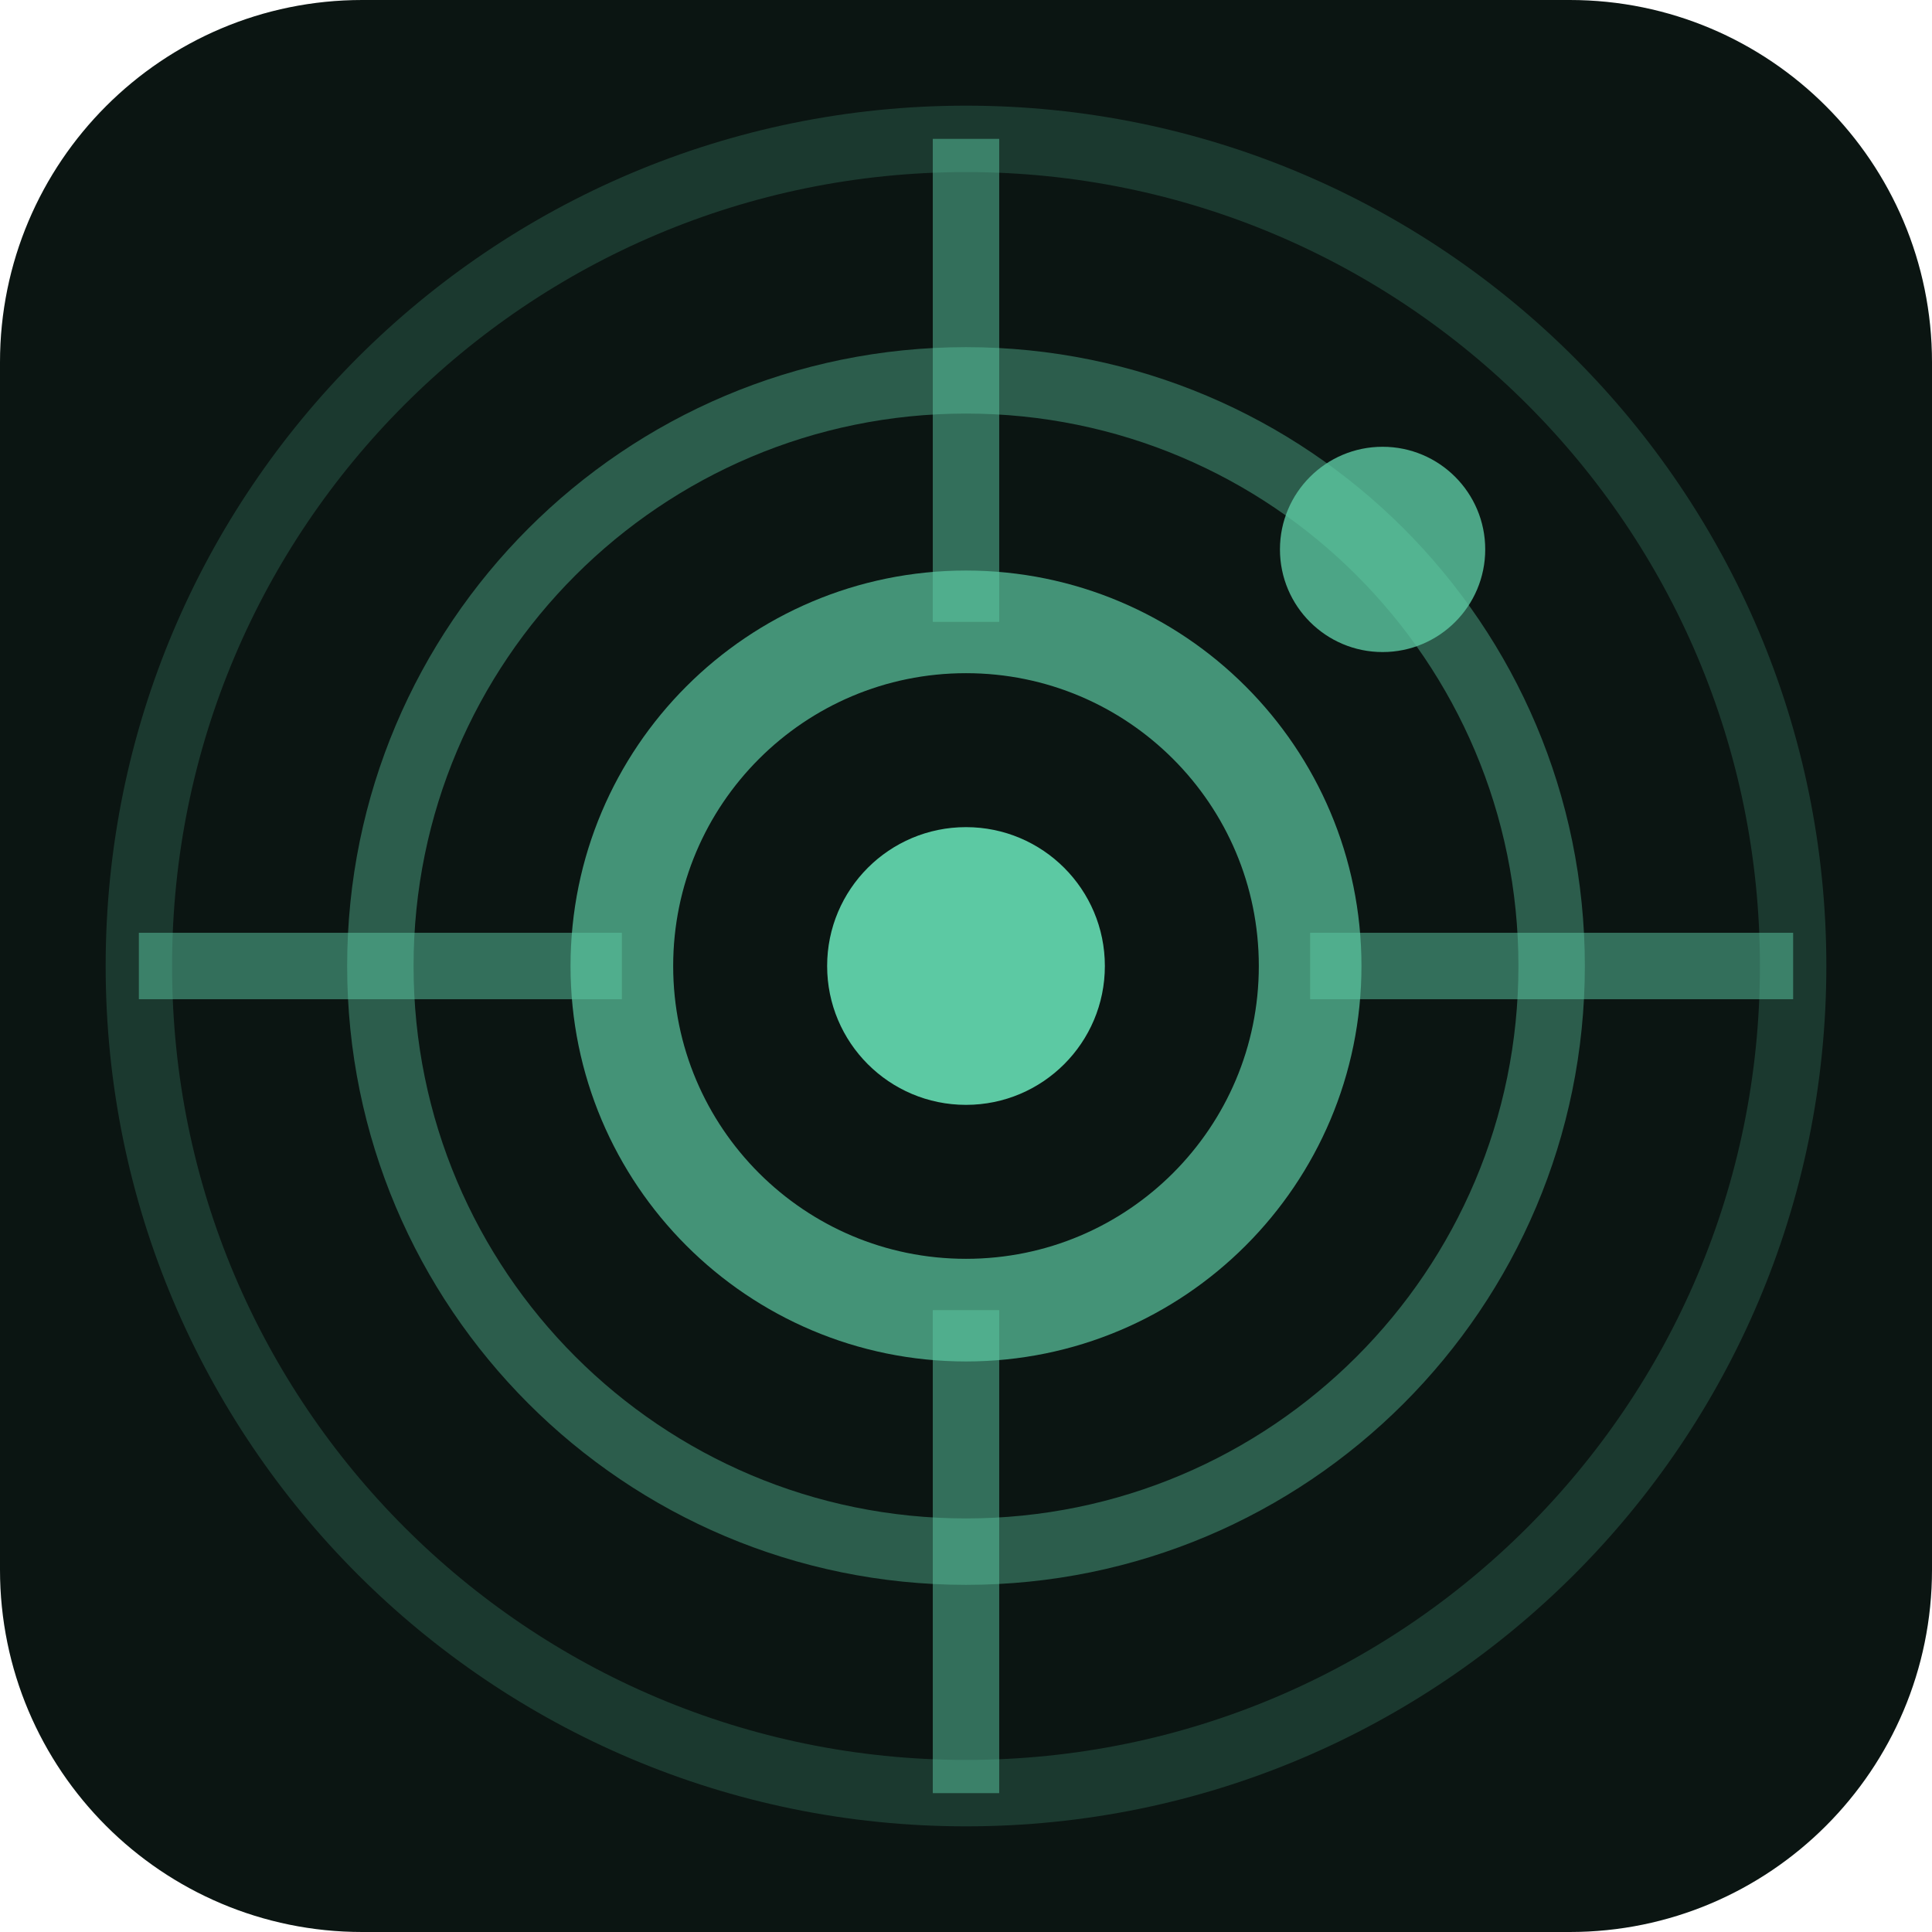
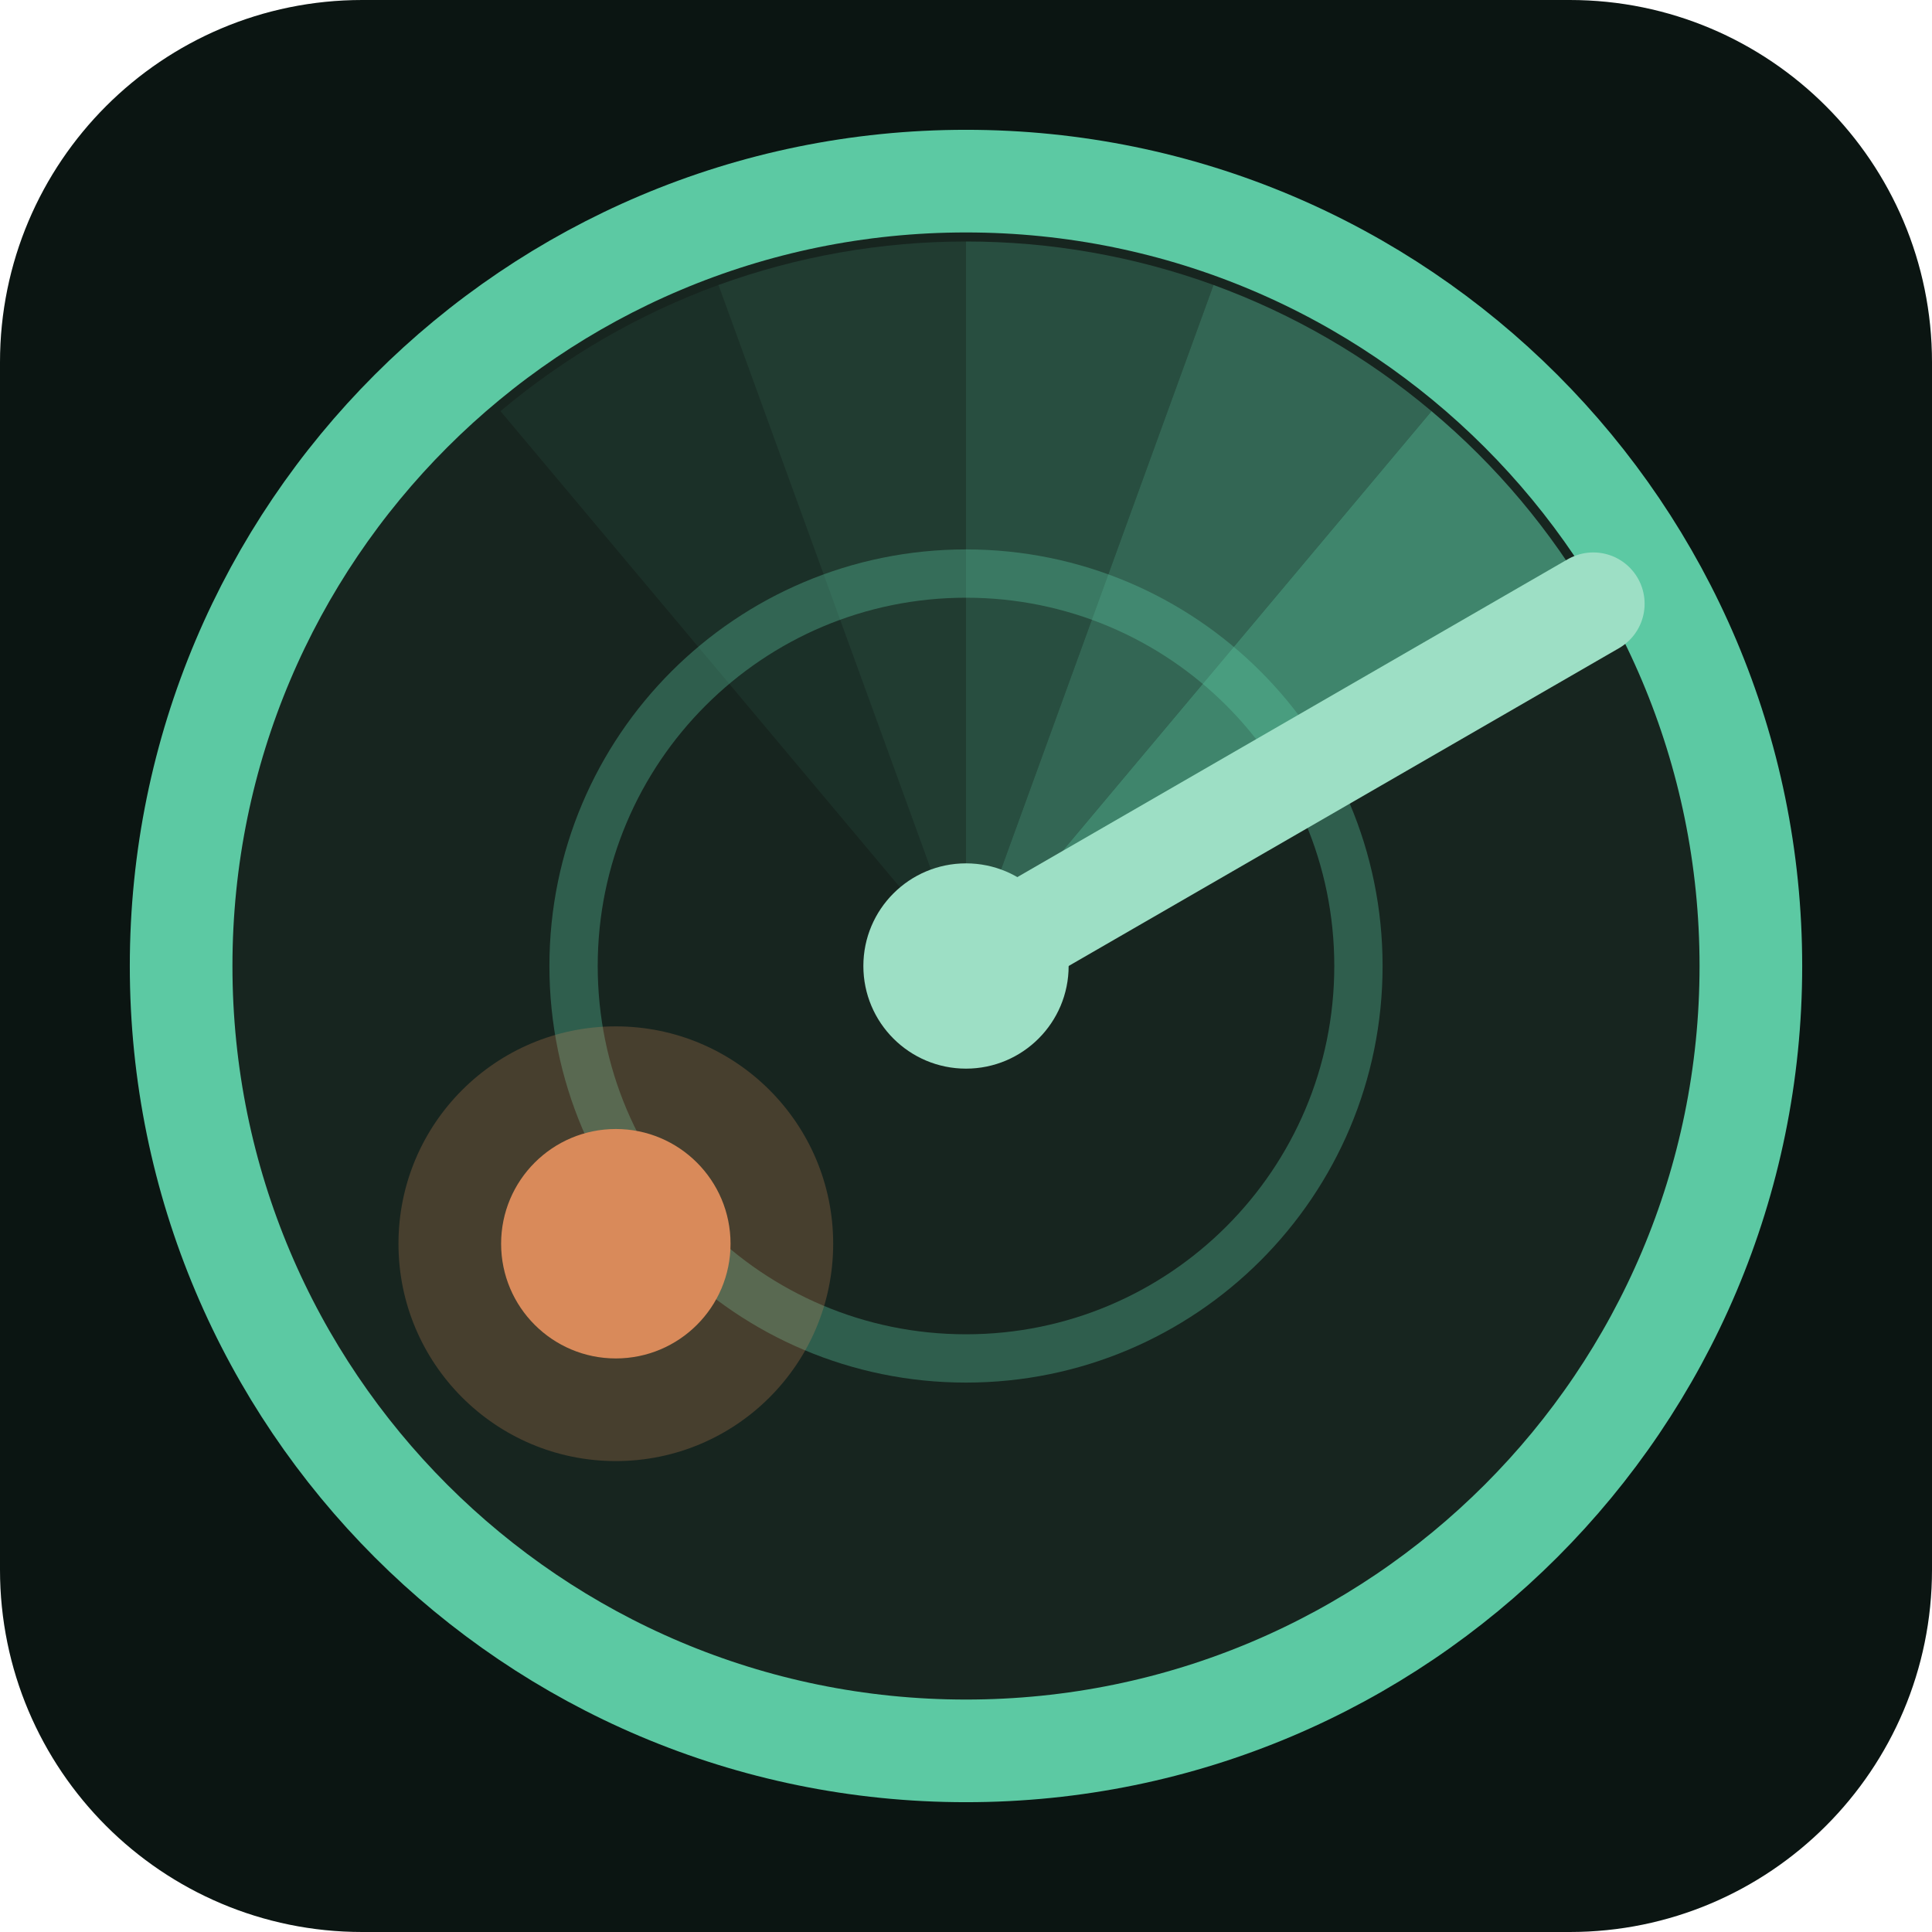
<svg xmlns="http://www.w3.org/2000/svg" viewBox="0 0 32 32" width="32" height="32" fill="none">
  <rect width="32" height="32" rx="6" fill="#0b1512" />
-   <circle cx="16" cy="16" r="13.7" stroke="#5cc9a3" stroke-width="1.1" opacity="0.2" />
-   <circle cx="16" cy="16" r="9.7" stroke="#5cc9a3" stroke-width="1.1" opacity="0.4" />
-   <circle cx="16" cy="16" r="5.7" stroke="#5cc9a3" stroke-width="1.7" opacity="0.7" />
-   <circle cx="16" cy="16" r="2.3" fill="#5cc9a3" />
-   <line x1="16" y1="2.3" x2="16" y2="10.3" stroke="#5cc9a3" stroke-width="1.1" opacity="0.5" />
-   <line x1="16" y1="21.7" x2="16" y2="29.7" stroke="#5cc9a3" stroke-width="1.1" opacity="0.5" />
-   <line x1="2.3" y1="16" x2="10.3" y2="16" stroke="#5cc9a3" stroke-width="1.1" opacity="0.5" />
-   <line x1="21.7" y1="16" x2="29.7" y2="16" stroke="#5cc9a3" stroke-width="1.1" opacity="0.5" />
-   <circle cx="22.9" cy="9.1" r="1.7" fill="#5cc9a3" opacity="0.8" />
+   <circle cx="16" cy="16" r="13" fill="#17251f" />
+   <path d="M16 16 L8.29 6.81 A12 12 0 0 1 11.9 4.72 Z" fill="#5cc9a3" opacity="0.07" />
+   <path d="M16 16 L11.9 4.72 A12 12 0 0 1 16 4 Z" fill="#5cc9a3" opacity="0.14" />
+   <path d="M16 16 L16 4 A12 12 0 0 1 20.1 4.72 Z" fill="#5cc9a3" opacity="0.25" />
+   <path d="M16 16 L20.1 4.72 A12 12 0 0 1 23.71 6.81 Z" fill="#5cc9a3" opacity="0.4" />
+   <path d="M16 16 L23.71 6.81 A12 12 0 0 1 26.39 10 Z" fill="#5cc9a3" opacity="0.58" />
+   <circle cx="16" cy="16" r="13" stroke="#5cc9a3" stroke-width="1.7" />
+   <circle cx="16" cy="16" r="6.5" stroke="#5cc9a3" stroke-width="0.8" opacity="0.35" />
+   <path d="M16 16 L26.39 10" stroke="#9ddfc5" stroke-width="1.7" stroke-linecap="round" />
+   <circle cx="16" cy="16" r="1.7" fill="#9ddfc5" />
+   <circle cx="10.2" cy="20.6" r="3.6" fill="#d98a5a" opacity="0.25" />
+   <circle cx="10.2" cy="20.6" r="1.9" fill="#d98a5a" />
</svg>
